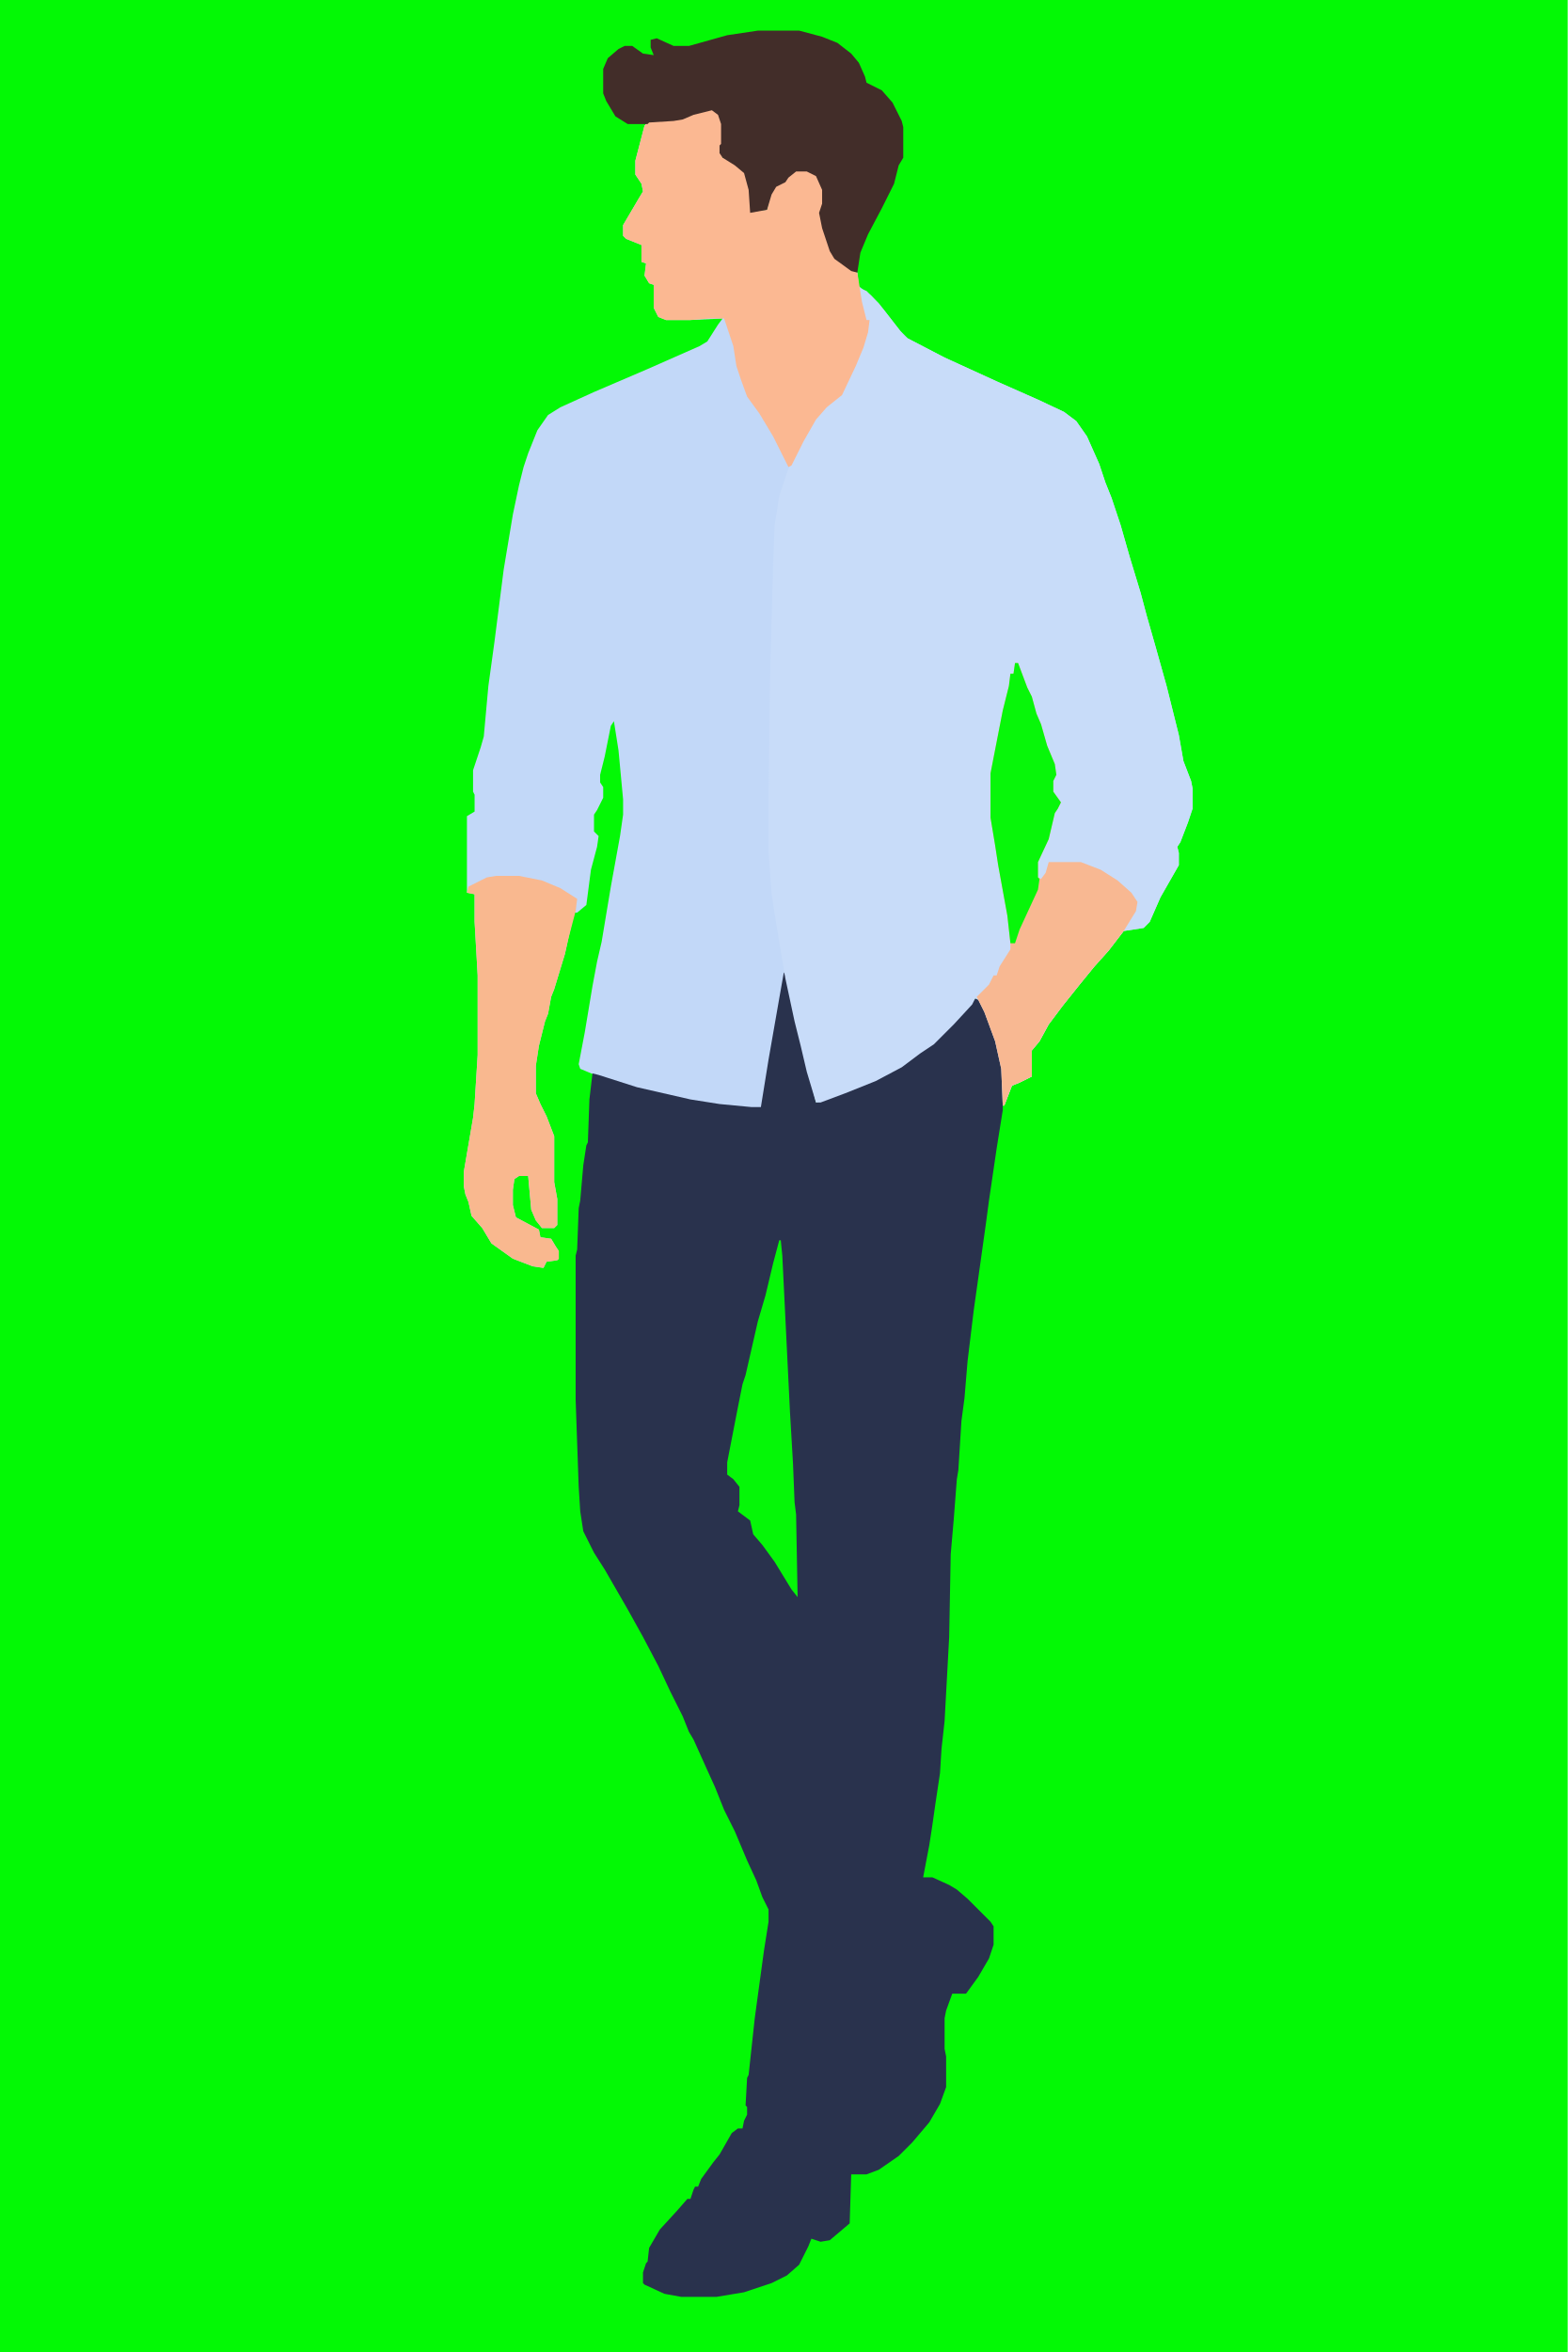
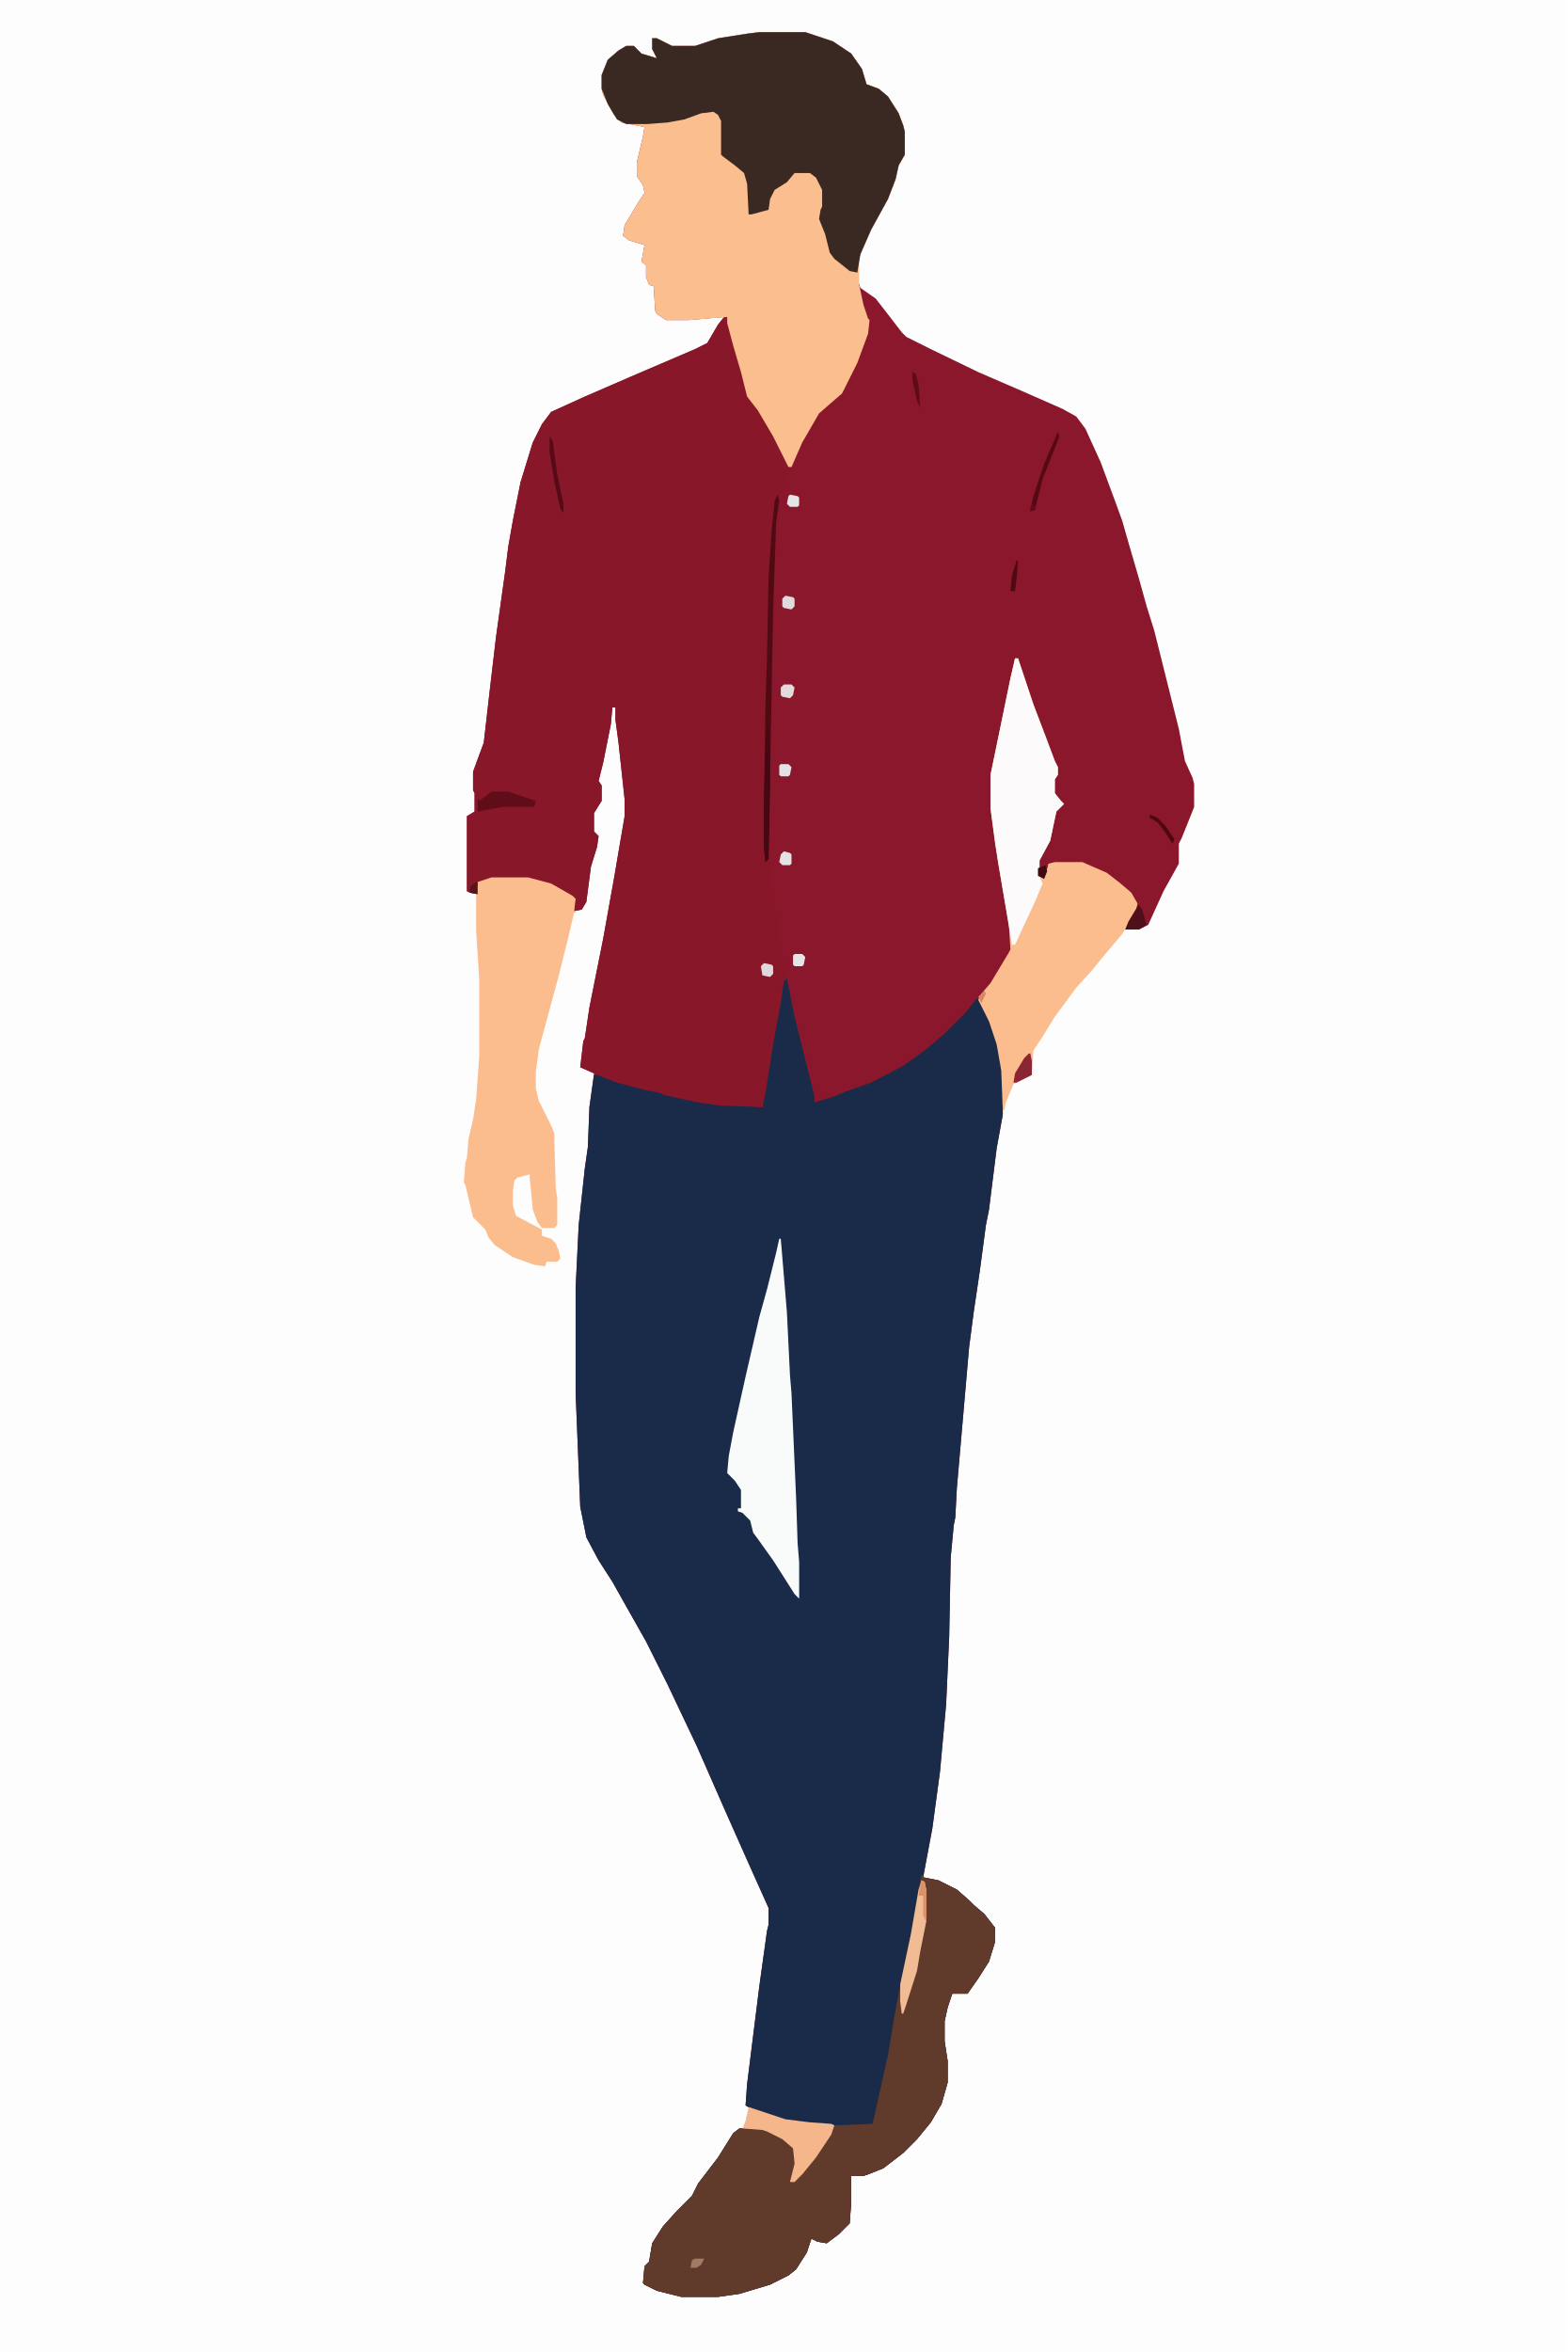
<svg xmlns="http://www.w3.org/2000/svg" version="1.1" width="1024" height="1536">
-   <path d="M0,0 L1024,0 L1024,1536 L0,1536 Z " fill="#03F905" transform="translate(0,0)" />
-   <path d="M0,0 L5,2 L8,5 L9,10 L9,23 L8,24 L8,29 L9,32 L14,34 L22,40 L25,44 L27,53 L28,67 L38,66 L41,54 L45,49 L50,47 L54,42 L57,40 L64,40 L70,43 L73,47 L75,53 L75,62 L73,71 L81,95 L86,100 L94,106 L97,107 L98,116 L106,122 L114,131 L125,145 L130,150 L153,162 L190,179 L215,190 L232,198 L240,204 L247,214 L255,232 L259,244 L263,254 L269,272 L275,293 L282,316 L286,331 L292,352 L299,377 L303,393 L307,409 L310,426 L315,439 L316,444 L316,457 L313,466 L308,479 L306,482 L307,486 L307,494 L295,515 L288,531 L284,535 L271,537 L261,550 L252,560 L243,571 L231,586 L222,598 L216,609 L211,615 L211,632 L203,636 L198,638 L193,651 L192,651 L191,627 L187,609 L180,590 L176,582 L174,581 L172,585 L160,598 L147,611 L138,617 L126,626 L109,635 L89,643 L73,649 L70,649 L64,629 L60,612 L56,596 L50,568 L48,574 L41,617 L36,644 L35,652 L34,653 L16,652 L-7,649 L-34,643 L-57,637 L-72,632 L-84,627 L-85,624 L-81,603 L-76,573 L-73,557 L-70,544 L-64,508 L-58,475 L-56,461 L-56,451 L-59,419 L-62,400 L-64,403 L-68,423 L-71,435 L-71,440 L-69,443 L-69,450 L-73,458 L-75,461 L-75,472 L-72,475 L-73,482 L-77,497 L-80,520 L-86,525 L-88,525 L-92,543 L-94,552 L-101,575 L-103,580 L-105,591 L-107,596 L-111,612 L-113,625 L-113,643 L-110,650 L-106,658 L-101,671 L-101,701 L-99,712 L-99,729 L-101,731 L-109,731 L-113,726 L-116,719 L-118,697 L-124,697 L-127,699 L-128,706 L-128,716 L-126,724 L-111,732 L-110,737 L-103,738 L-100,743 L-98,746 L-98,751 L-99,752 L-106,753 L-108,757 L-115,756 L-128,751 L-142,741 L-145,736 L-148,731 L-155,723 L-157,714 L-159,709 L-160,704 L-160,694 L-154,659 L-153,650 L-151,618 L-151,566 L-153,531 L-153,513 L-158,512 L-158,462 L-153,459 L-153,448 L-154,446 L-154,432 L-149,417 L-147,410 L-144,377 L-140,348 L-134,301 L-128,265 L-124,246 L-121,234 L-118,225 L-112,210 L-105,200 L-97,195 L-75,185 L-40,170 L-6,155 L-1,152 L6,141 L9,137 L-12,138 L-28,138 L-33,136 L-36,130 L-36,115 L-39,114 L-42,109 L-41,101 L-44,100 L-44,89 L-54,85 L-56,83 L-56,76 L-46,59 L-43,54 L-44,49 L-48,43 L-48,34 L-42,11 L-39,8 L-23,7 L-16,5 Z " fill="#C2D8F8" transform="translate(463,71)" />
-   <path d="M0,0 L2,4 L8,32 L12,48 L17,69 L21,85 L51,74 L72,64 L84,56 L96,47 L104,40 L118,26 L125,17 L128,18 L136,36 L141,52 L143,63 L143,90 L139,115 L134,149 L132,164 L124,221 L120,254 L118,278 L116,293 L114,325 L113,331 L111,357 L109,380 L108,434 L105,489 L103,507 L102,523 L99,543 L97,557 L95,570 L91,591 L97,591 L108,596 L113,599 L120,605 L125,610 L135,620 L137,623 L137,635 L134,644 L127,656 L119,667 L110,667 L106,678 L105,683 L105,703 L106,708 L106,728 L102,739 L95,751 L84,764 L75,773 L62,782 L54,785 L44,785 L43,817 L30,828 L24,829 L18,827 L16,832 L10,844 L2,851 L-8,856 L-26,862 L-44,865 L-67,865 L-78,863 L-91,857 L-92,856 L-92,849 L-90,843 L-89,842 L-88,833 L-81,821 L-70,809 L-63,801 L-61,801 L-59,795 L-58,793 L-56,793 L-54,788 L-46,777 L-42,772 L-34,758 L-30,755 L-27,755 L-26,750 L-24,746 L-24,741 L-25,740 L-24,722 L-23,720 L-19,683 L-16,661 L-13,639 L-10,620 L-10,612 L-14,604 L-18,593 L-24,580 L-32,561 L-39,547 L-45,532 L-50,521 L-59,501 L-62,496 L-66,486 L-74,470 L-82,453 L-92,434 L-102,416 L-117,390 L-124,379 L-131,365 L-133,352 L-134,336 L-136,279 L-136,185 L-135,181 L-134,154 L-133,149 L-131,126 L-129,113 L-128,111 L-127,83 L-125,66 L-121,67 L-96,75 L-61,83 L-42,86 L-21,88 L-15,88 L-10,57 L-3,17 Z " fill="#29324D" transform="translate(512,635)" />
-   <path d="M0,0 L5,2 L13,10 L20,19 L30,32 L57,46 L90,61 L117,73 L134,81 L142,87 L149,97 L157,115 L161,127 L165,137 L171,155 L177,176 L184,199 L188,214 L194,235 L201,260 L205,276 L209,292 L212,309 L217,322 L218,327 L218,340 L215,349 L210,362 L208,365 L209,369 L209,377 L197,398 L190,414 L186,418 L173,420 L163,433 L154,443 L145,454 L133,469 L124,481 L118,492 L113,498 L113,515 L105,519 L100,521 L95,534 L94,534 L93,510 L89,492 L82,473 L78,465 L76,464 L74,468 L62,481 L49,494 L40,500 L28,509 L11,518 L-9,526 L-25,532 L-28,532 L-34,512 L-38,495 L-42,479 L-48,451 L-54,415 L-57,396 L-59,368 L-59,334 L-58,254 L-56,180 L-55,155 L-52,136 L-46,118 L-38,103 L-31,89 L-24,80 L-15,72 L-12,70 L-3,51 L2,39 L7,21 L5,21 L2,13 L0,5 Z " fill="#C8DCF9" transform="translate(561,188)" />
-   <path d="M0,0 L5,2 L8,5 L9,10 L9,23 L8,24 L8,29 L9,32 L14,34 L22,40 L25,44 L27,53 L28,67 L38,66 L41,54 L45,49 L50,47 L54,42 L57,40 L64,40 L70,43 L73,47 L75,53 L75,62 L73,71 L81,95 L86,100 L94,106 L97,107 L100,126 L103,138 L105,138 L104,146 L101,156 L96,168 L87,187 L77,195 L70,203 L62,217 L54,233 L52,234 L42,214 L33,199 L25,188 L21,177 L18,168 L16,155 L10,137 L0,137 L-12,138 L-28,138 L-33,136 L-36,130 L-36,115 L-39,114 L-42,109 L-41,101 L-44,100 L-44,89 L-54,85 L-56,83 L-56,76 L-46,59 L-43,54 L-44,49 L-48,43 L-48,34 L-42,11 L-39,8 L-23,7 L-16,5 Z " fill="#FBB892" transform="translate(463,71)" />
-   <path d="M0,0 L27,0 L42,4 L52,8 L61,15 L66,21 L70,30 L71,34 L81,39 L88,47 L94,59 L95,63 L95,83 L92,88 L89,100 L81,116 L72,133 L67,145 L65,158 L61,157 L50,149 L47,144 L42,129 L40,119 L42,113 L42,104 L38,95 L32,92 L25,92 L20,96 L18,99 L12,102 L9,107 L6,117 L-5,119 L-6,104 L-9,93 L-15,88 L-23,83 L-25,80 L-25,75 L-24,74 L-24,61 L-26,55 L-30,52 L-42,55 L-49,58 L-55,59 L-71,60 L-72,61 L-85,61 L-93,56 L-99,46 L-101,41 L-101,25 L-98,18 L-91,12 L-87,10 L-82,10 L-75,15 L-68,16 L-70,11 L-70,6 L-66,5 L-55,10 L-45,10 L-20,3 Z " fill="#422D29" transform="translate(495,20)" />
-   <path d="M0,0 L15,0 L30,3 L42,8 L53,15 L52,23 L47,42 L45,51 L38,74 L36,79 L34,90 L32,95 L28,111 L26,124 L26,142 L29,149 L33,157 L38,170 L38,200 L40,211 L40,228 L38,230 L30,230 L26,225 L23,218 L21,196 L15,196 L12,198 L11,205 L11,215 L13,223 L28,231 L29,236 L36,237 L39,242 L41,245 L41,250 L40,251 L33,252 L31,256 L24,255 L11,250 L-3,240 L-6,235 L-9,230 L-16,222 L-18,213 L-20,208 L-21,203 L-21,193 L-15,158 L-14,149 L-12,117 L-12,65 L-14,30 L-14,12 L-19,11 L-18,7 L-6,1 Z " fill="#F9B88F" transform="translate(324,572)" />
-   <path d="M0,0 L2,0 L8,16 L11,22 L14,33 L17,40 L21,54 L26,66 L27,73 L25,77 L25,84 L30,91 L28,95 L26,98 L22,115 L15,130 L15,140 L17,141 L20,137 L22,130 L43,130 L56,135 L67,142 L76,150 L80,156 L79,162 L71,175 L61,188 L52,198 L43,209 L31,224 L22,236 L16,247 L11,253 L11,270 L3,274 L-2,276 L-7,289 L-8,289 L-9,265 L-13,247 L-20,228 L-25,218 L-17,210 L-14,204 L-12,204 L-10,198 L-3,187 L-3,183 L-5,165 L-11,132 L-13,119 L-16,101 L-16,72 L-8,31 L-4,15 L-3,7 L-1,7 Z " fill="#F8B892" transform="translate(663,433)" />
-   <path d="M0,0 L1,0 L2,10 L7,112 L9,146 L10,171 L11,179 L12,233 L8,228 L-3,210 L-11,199 L-17,192 L-19,183 L-27,177 L-26,173 L-26,161 L-30,156 L-34,153 L-34,145 L-27,109 L-24,94 L-22,88 L-14,53 L-9,36 L-4,15 Z " fill="#05F707" transform="translate(509,810)" />
-   <path d="M0,0 L2,0 L8,16 L11,22 L14,33 L17,40 L21,54 L26,66 L27,73 L25,77 L25,84 L30,91 L28,95 L26,98 L22,115 L15,130 L15,140 L16,141 L15,148 L3,174 L0,183 L-3,183 L-5,165 L-11,132 L-13,119 L-16,101 L-16,72 L-8,31 L-4,15 L-3,7 L-1,7 Z " fill="#07F709" transform="translate(663,433)" />
+   <path d="M0,0 L1024,0 L1024,1536 L0,1536 Z " fill="#FEFDFD" transform="translate(0,0)" />
+   <path d="M0,0 L30,0 L48,6 L60,14 L67,24 L70,34 L78,37 L84,42 L91,53 L94,61 L95,65 L95,80 L91,87 L89,96 L84,109 L73,129 L66,145 L65,149 L65,164 L66,167 L76,174 L83,183 L93,196 L96,199 L112,207 L143,222 L173,235 L198,246 L207,251 L213,259 L223,281 L233,308 L237,319 L241,333 L248,357 L253,375 L258,391 L270,439 L274,455 L278,476 L283,487 L284,491 L284,506 L276,526 L274,530 L274,543 L264,561 L254,583 L248,586 L239,586 L241,581 L246,572 L245,567 L242,562 L234,555 L225,549 L211,543 L189,543 L188,548 L186,553 L182,551 L182,541 L190,525 L193,509 L198,504 L192,497 L192,488 L194,485 L193,478 L188,466 L181,446 L172,422 L169,412 L169,409 L167,409 L166,418 L160,445 L153,481 L152,485 L152,507 L157,543 L164,583 L165,599 L156,615 L149,625 L144,630 L146,636 L152,648 L156,661 L159,678 L159,707 L155,729 L150,769 L148,779 L144,809 L140,836 L137,859 L129,951 L128,970 L127,975 L125,996 L124,1048 L122,1092 L118,1136 L113,1173 L107,1205 L117,1207 L129,1213 L137,1220 L140,1223 L147,1229 L154,1238 L154,1247 L150,1260 L143,1271 L136,1281 L126,1281 L123,1290 L121,1299 L121,1312 L123,1325 L123,1339 L119,1353 L112,1365 L103,1376 L94,1385 L81,1395 L71,1399 L68,1400 L60,1400 L60,1417 L59,1431 L52,1438 L44,1444 L38,1443 L34,1441 L31,1450 L24,1461 L19,1465 L7,1471 L-13,1477 L-27,1479 L-51,1479 L-67,1475 L-75,1471 L-76,1470 L-75,1459 L-72,1456 L-70,1444 L-63,1433 L-54,1423 L-44,1413 L-40,1405 L-27,1388 L-22,1380 L-17,1372 L-13,1369 L2,1369 L12,1373 L21,1380 L23,1382 L24,1392 L20,1404 L25,1401 L33,1392 L43,1378 L49,1367 L24,1365 L14,1363 L-4,1357 L-9,1354 L-8,1340 L0,1276 L5,1240 L6,1236 L6,1225 L-7,1196 L-23,1160 L-41,1119 L-60,1079 L-74,1051 L-87,1028 L-96,1012 L-105,998 L-113,983 L-117,963 L-120,889 L-120,820 L-118,779 L-114,742 L-112,728 L-111,702 L-108,680 L-117,676 L-115,659 L-114,657 L-111,637 L-102,592 L-95,553 L-88,512 L-88,501 L-92,464 L-94,449 L-94,441 L-96,441 L-97,452 L-102,477 L-105,489 L-103,492 L-103,502 L-108,510 L-108,522 L-105,525 L-106,532 L-110,545 L-113,568 L-116,573 L-121,574 L-121,566 L-131,560 L-136,557 L-142,555 L-151,553 L-175,553 L-183,555 L-184,563 L-189,562 L-191,561 L-191,512 L-186,509 L-186,497 L-187,495 L-187,483 L-180,464 L-176,429 L-172,395 L-166,352 L-164,336 L-161,319 L-156,294 L-148,268 L-142,256 L-136,248 L-114,238 L-84,225 L-42,207 L-34,203 L-27,191 L-23,186 L-46,188 L-61,188 L-67,184 L-68,182 L-69,166 L-72,165 L-74,160 L-74,152 L-77,150 L-75,139 L-85,136 L-89,133 L-88,126 L-79,111 L-75,105 L-76,100 L-80,94 L-80,85 L-76,68 L-75,62 L-90,59 L-95,54 L-102,41 L-103,37 L-103,28 L-99,18 L-92,12 L-87,9 L-82,9 L-77,14 L-67,17 L-70,11 L-70,4 L-67,4 L-57,9 L-42,9 L-27,4 L-8,1 Z " fill="#8A172B" transform="translate(496,21)" />
+   <path d="M0,0 L2,1 L7,26 L20,78 L20,82 L33,78 L40,75 L57,69 L78,58 L92,48 L105,37 L119,23 L126,14 L129,17 L136,31 L140,44 L143,61 L143,90 L139,112 L134,152 L132,162 L128,192 L124,219 L121,242 L113,334 L112,353 L111,358 L109,379 L108,431 L106,475 L102,519 L97,556 L91,588 L101,590 L113,596 L121,603 L124,606 L131,612 L138,621 L138,630 L134,643 L127,654 L120,664 L110,664 L107,673 L105,682 L105,695 L107,708 L107,722 L103,736 L96,748 L87,759 L78,768 L65,778 L55,782 L52,783 L44,783 L44,800 L43,814 L36,821 L28,827 L22,826 L18,824 L15,833 L8,844 L3,848 L-9,854 L-29,860 L-43,862 L-67,862 L-83,858 L-91,854 L-92,853 L-91,842 L-88,839 L-86,827 L-79,816 L-70,806 L-60,796 L-56,788 L-43,771 L-38,763 L-33,755 L-29,752 L-14,752 L-4,756 L5,763 L7,765 L8,775 L4,787 L9,784 L17,775 L27,761 L33,750 L8,748 L-2,746 L-20,740 L-25,737 L-24,723 L-16,659 L-11,623 L-10,619 L-10,608 L-23,579 L-39,543 L-57,502 L-76,462 L-90,434 L-103,411 L-112,395 L-121,381 L-129,366 L-133,346 L-136,272 L-136,203 L-134,162 L-130,125 L-128,111 L-127,85 L-124,64 L-120,64 L-110,67 L-101,70 L-88,74 L-80,75 L-74,77 L-58,80 L-56,81 L-42,83 L-14,85 L-13,76 L-5,26 L-2,12 Z " fill="#192B49" transform="translate(512,638)" />
+   <path d="M0,0 L2,0 L7,19 L14,43 L16,52 L26,66 L38,88 L43,99 L38,114 L35,125 L34,134 L32,191 L30,306 L30,355 L32,377 L38,417 L41,432 L39,434 L37,448 L32,475 L27,507 L25,516 L-3,515 L-17,513 L-26,511 L-40,508 L-41,507 L-51,505 L-70,500 L-78,497 L-94,490 L-92,473 L-91,471 L-88,451 L-79,406 L-72,367 L-65,326 L-65,315 L-69,278 L-71,263 L-71,255 L-73,255 L-74,266 L-79,291 L-82,303 L-80,306 L-80,316 L-85,324 L-85,336 L-82,339 L-83,346 L-87,359 L-90,382 L-93,387 L-98,388 L-98,380 L-108,374 L-113,371 L-119,369 L-128,367 L-152,367 L-160,369 L-161,377 L-166,376 L-168,375 L-168,326 L-163,323 L-163,311 L-164,309 L-164,297 L-157,278 L-153,243 L-149,209 L-143,166 L-141,150 L-138,133 L-133,108 L-125,82 L-119,70 L-113,62 L-91,52 L-61,39 L-19,21 L-11,17 L-4,5 Z " fill="#88172A" transform="translate(473,207)" />
+   <path d="M0,0 L30,0 L48,6 L60,14 L67,24 L70,34 L78,37 L84,42 L91,53 L94,61 L95,65 L95,80 L91,87 L89,96 L84,109 L73,129 L66,145 L65,149 L65,164 L68,178 L71,187 L72,188 L71,197 L64,216 L54,236 L47,242 L39,249 L28,268 L21,284 L19,284 L9,264 L-1,247 L-8,238 L-12,222 L-17,205 L-21,190 L-21,186 L-46,188 L-61,188 L-67,184 L-68,182 L-69,166 L-72,165 L-74,160 L-74,152 L-77,150 L-75,139 L-85,136 L-89,133 L-88,126 L-79,111 L-75,105 L-76,100 L-80,94 L-80,85 L-76,68 L-75,62 L-90,59 L-95,54 L-102,41 L-103,37 L-103,28 L-99,18 L-92,12 L-87,9 L-82,9 L-77,14 L-67,17 L-70,11 L-70,4 L-67,4 L-57,9 L-42,9 L-27,4 L-8,1 Z " fill="#FBBE8F" transform="translate(496,21)" />
+   <path d="M0,0 L1,2 L11,4 L23,10 L31,17 L34,20 L41,26 L48,35 L48,44 L44,57 L37,68 L30,78 L20,78 L17,87 L15,96 L15,109 L17,122 L17,136 L13,150 L6,162 L-3,173 L-12,182 L-25,192 L-35,196 L-38,197 L-46,197 L-46,214 L-47,228 L-54,235 L-62,241 L-68,240 L-72,238 L-75,247 L-82,258 L-87,262 L-99,268 L-119,274 L-133,276 L-157,276 L-173,272 L-181,268 L-182,267 L-181,256 L-178,253 L-176,241 L-169,230 L-160,220 L-150,210 L-146,202 L-133,185 L-128,177 L-123,169 L-119,166 L-104,166 L-94,170 L-85,177 L-83,179 L-82,189 L-86,201 L-81,198 L-73,189 L-63,175 L-57,164 L-32,163 L-22,118 L-18,94 L-13,67 L-7,39 L-2,10 Z " fill="#603A2A" transform="translate(602,1224)" />
+   <path d="M0,0 L30,0 L48,6 L60,14 L67,24 L70,34 L78,37 L84,42 L91,53 L94,61 L95,65 L95,80 L91,87 L89,96 L84,109 L73,129 L66,145 L64,157 L59,156 L49,148 L46,144 L43,132 L39,122 L40,116 L41,114 L41,103 L37,95 L33,92 L23,92 L18,98 L10,103 L7,109 L6,116 L-5,119 L-7,119 L-8,99 L-10,92 L-16,87 L-24,81 L-25,80 L-25,58 L-27,54 L-30,52 L-38,53 L-49,57 L-60,59 L-73,60 L-87,60 L-93,57 L-99,47 L-103,37 L-103,28 L-99,18 L-92,12 L-87,9 L-82,9 L-77,14 L-67,17 L-70,11 L-70,4 L-67,4 L-57,9 L-42,9 L-27,4 L-8,1 Z " fill="#3A2822" transform="translate(496,21)" />
+   <path d="M0,0 L24,0 L39,4 L53,12 L55,14 L54,22 L56,23 L54,23 L50,40 L44,64 L37,90 L31,112 L29,127 L29,138 L31,146 L39,162 L41,167 L42,203 L43,209 L43,227 L41,229 L33,229 L30,225 L27,217 L25,196 L25,194 L17,196 L15,198 L14,205 L14,214 L16,221 L33,230 L33,234 L39,236 L42,239 L44,244 L45,249 L43,251 L36,251 L35,254 L28,253 L14,248 L2,240 L-2,235 L-4,230 L-12,222 L-17,201 L-18,199 L-17,186 L-16,183 L-15,171 L-12,158 L-10,145 L-8,117 L-8,66 L-10,35 L-10,11 L-9,3 Z " fill="#FCBD8E" transform="translate(321,573)" />
+   <path d="M0,0 L2,0 L12,30 L20,51 L26,67 L28,71 L28,76 L26,79 L26,88 L30,93 L32,95 L27,100 L23,119 L16,132 L16,142 L19,144 L22,134 L26,133 L44,133 L60,140 L69,147 L76,153 L80,160 L79,165 L70,180 L59,193 L50,204 L40,215 L26,234 L18,247 L12,256 L11,272 L-1,278 L-6,290 L-7,295 L-8,295 L-9,269 L-12,252 L-17,237 L-24,223 L-22,219 L-16,212 L-4,192 L-3,190 L-4,174 L-11,134 L-16,98 L-16,76 L-10,47 L-3,13 Z " fill="#FBBC8E" transform="translate(663,430)" />
+   <path d="M0,0 L1,0 L5,48 L7,89 L8,101 L11,169 L12,199 L13,211 L13,235 L10,232 L-4,210 L-14,196 L-17,192 L-19,184 L-24,179 L-27,178 L-27,176 L-25,176 L-25,164 L-29,158 L-34,153 L-33,142 L-30,126 L-22,90 L-13,51 L-8,33 L-2,9 Z " fill="#F9FAFA" transform="translate(509,809)" />
+   <path d="M0,0 L2,0 L12,30 L20,51 L26,67 L28,71 L28,76 L26,79 L26,88 L30,93 L32,95 L27,100 L23,119 L16,132 L16,142 L18,147 L13,159 L6,174 L0,187 L-2,187 L-13,121 L-16,98 L-16,76 L-10,47 L-3,13 Z " fill="#FCFAFB" transform="translate(663,430)" />
+   <path d="M0,0 L24,8 L40,10 L54,11 L56,12 L54,18 L44,33 L35,44 L30,49 L27,49 L30,37 L29,27 L22,21 L12,16 L9,15 L-4,14 L-2,9 Z " fill="#F5B68B" transform="translate(489,1376)" />
+   <path d="M0,0 L1,4 L-1,18 L-3,75 L-6,238 L-8,240 L-9,231 L-9,202 L-8,136 L-7,107 L-6,54 L-4,24 L-2,4 Z " fill="#500A14" transform="translate(508,323)" />
+   <path d="M0,0 L2,1 L3,6 L3,27 L-1,47 L-3,59 L-10,81 L-12,87 L-13,87 L-14,79 L-14,68 L-7,35 L-2,6 Z " fill="#F1BB94" transform="translate(602,1228)" />
+   <path d="M0,0 L11,0 L29,6 L28,10 L7,10 L-9,13 L-9,4 L-8,6 Z " fill="#610C19" transform="translate(321,517)" />
+   <path d="M0,0 L1,0 L2,18 L2,39 L1,87 L-1,89 L-2,80 L-2,51 L-1,13 Z " fill="#450711" transform="translate(501,474)" />
+   <path d="M0,0 L1,0 L2,5 L2,14 L-8,19 L-10,19 L-9,13 L-3,3 Z " fill="#8B2433" transform="translate(672,688)" />
+   <path d="M0,0 L2,3 L5,13 L0,16 L-9,16 L-7,11 L-1,1 Z " fill="#4E1119" transform="translate(744,591)" />
+   <path d="M0,0 L1,3 L-10,31 L-14,47 L-15,51 L-18,52 L-16,42 L-9,21 Z M-16,48 Z " fill="#550916" transform="translate(691,282)" />
+   <path d="M0,0 L2,3 L5,25 L9,44 L9,50 L7,47 L3,29 L0,10 Z " fill="#550A15" transform="translate(359,285)" />
+   <path d="M0,0 L5,0 L7,2 L6,7 L4,9 L-1,8 L-2,7 L-2,2 Z " fill="#E4D9DB" transform="translate(512,447)" />
+   <path d="M0,0 L2,1 L3,6 L3,27 L1,23 L1,10 L-2,10 L-1,3 Z " fill="#DB926B" transform="translate(602,1228)" />
+   <path d="M0,0 L5,1 L6,2 L6,7 L4,9 L-1,8 L-2,7 L-2,2 Z " fill="#E1D9DC" transform="translate(513,389)" />
+   <path d="M0,0 L4,1 L5,2 L5,8 L4,9 L-1,9 L-3,7 L-2,2 Z " fill="#E4E2E4" transform="translate(512,556)" />
+   <path d="M0,0 L5,1 L6,2 L6,7 L4,9 L-1,8 L-2,2 Z " fill="#DFD9DB" transform="translate(499,629)" />
+   <path d="M0,0 L5,0 L7,2 L6,7 L5,8 L0,8 L-1,7 L-1,1 Z " fill="#E6E4E5" transform="translate(519,623)" />
+   <path d="M0,0 L5,0 L7,2 L6,7 L5,8 L0,8 L-1,7 L-1,1 Z " fill="#E4E1E4" transform="translate(510,499)" />
+   <path d="M0,0 L5,1 L6,2 L6,7 L5,8 L0,8 L-2,6 L-1,1 Z " fill="#E5E4E7" transform="translate(516,323)" />
+   <path d="M0,0 L5,2 L10,7 L16,16 L15,19 L9,10 L5,5 L0,2 Z " fill="#4E0611" transform="translate(751,532)" />
+   <path d="M0,0 L1,0 L0,12 L-1,20 L-4,20 L-3,10 Z " fill="#4D0914" transform="translate(664,366)" />
+   <path d="M0,0 L2,1 L4,8 L5,23 L3,19 L0,5 Z " fill="#5E0B16" transform="translate(596,243)" />
+   <path d="M0,0 L6,0 L4,4 L1,6 L-3,6 L-2,1 Z " fill="#A37865" transform="translate(454,1475)" />
+   <path d="M0,0 L1,4 L-1,9 L-5,7 L-5,2 Z " fill="#3F0B13" transform="translate(683,565)" />
+   <path d="M0,0 L1,0 L1,8 L-4,7 L-4,3 Z " fill="#57141B" transform="translate(311,576)" />
+   <path d="M0,0 L1,2 L-2,8 L-4,4 Z " fill="#D78662" transform="translate(643,647)" />
+   <path d="M0,0 L0,3 L-3,4 L-3,1 Z " fill="#620A18" transform="translate(676,330)" />
</svg>
